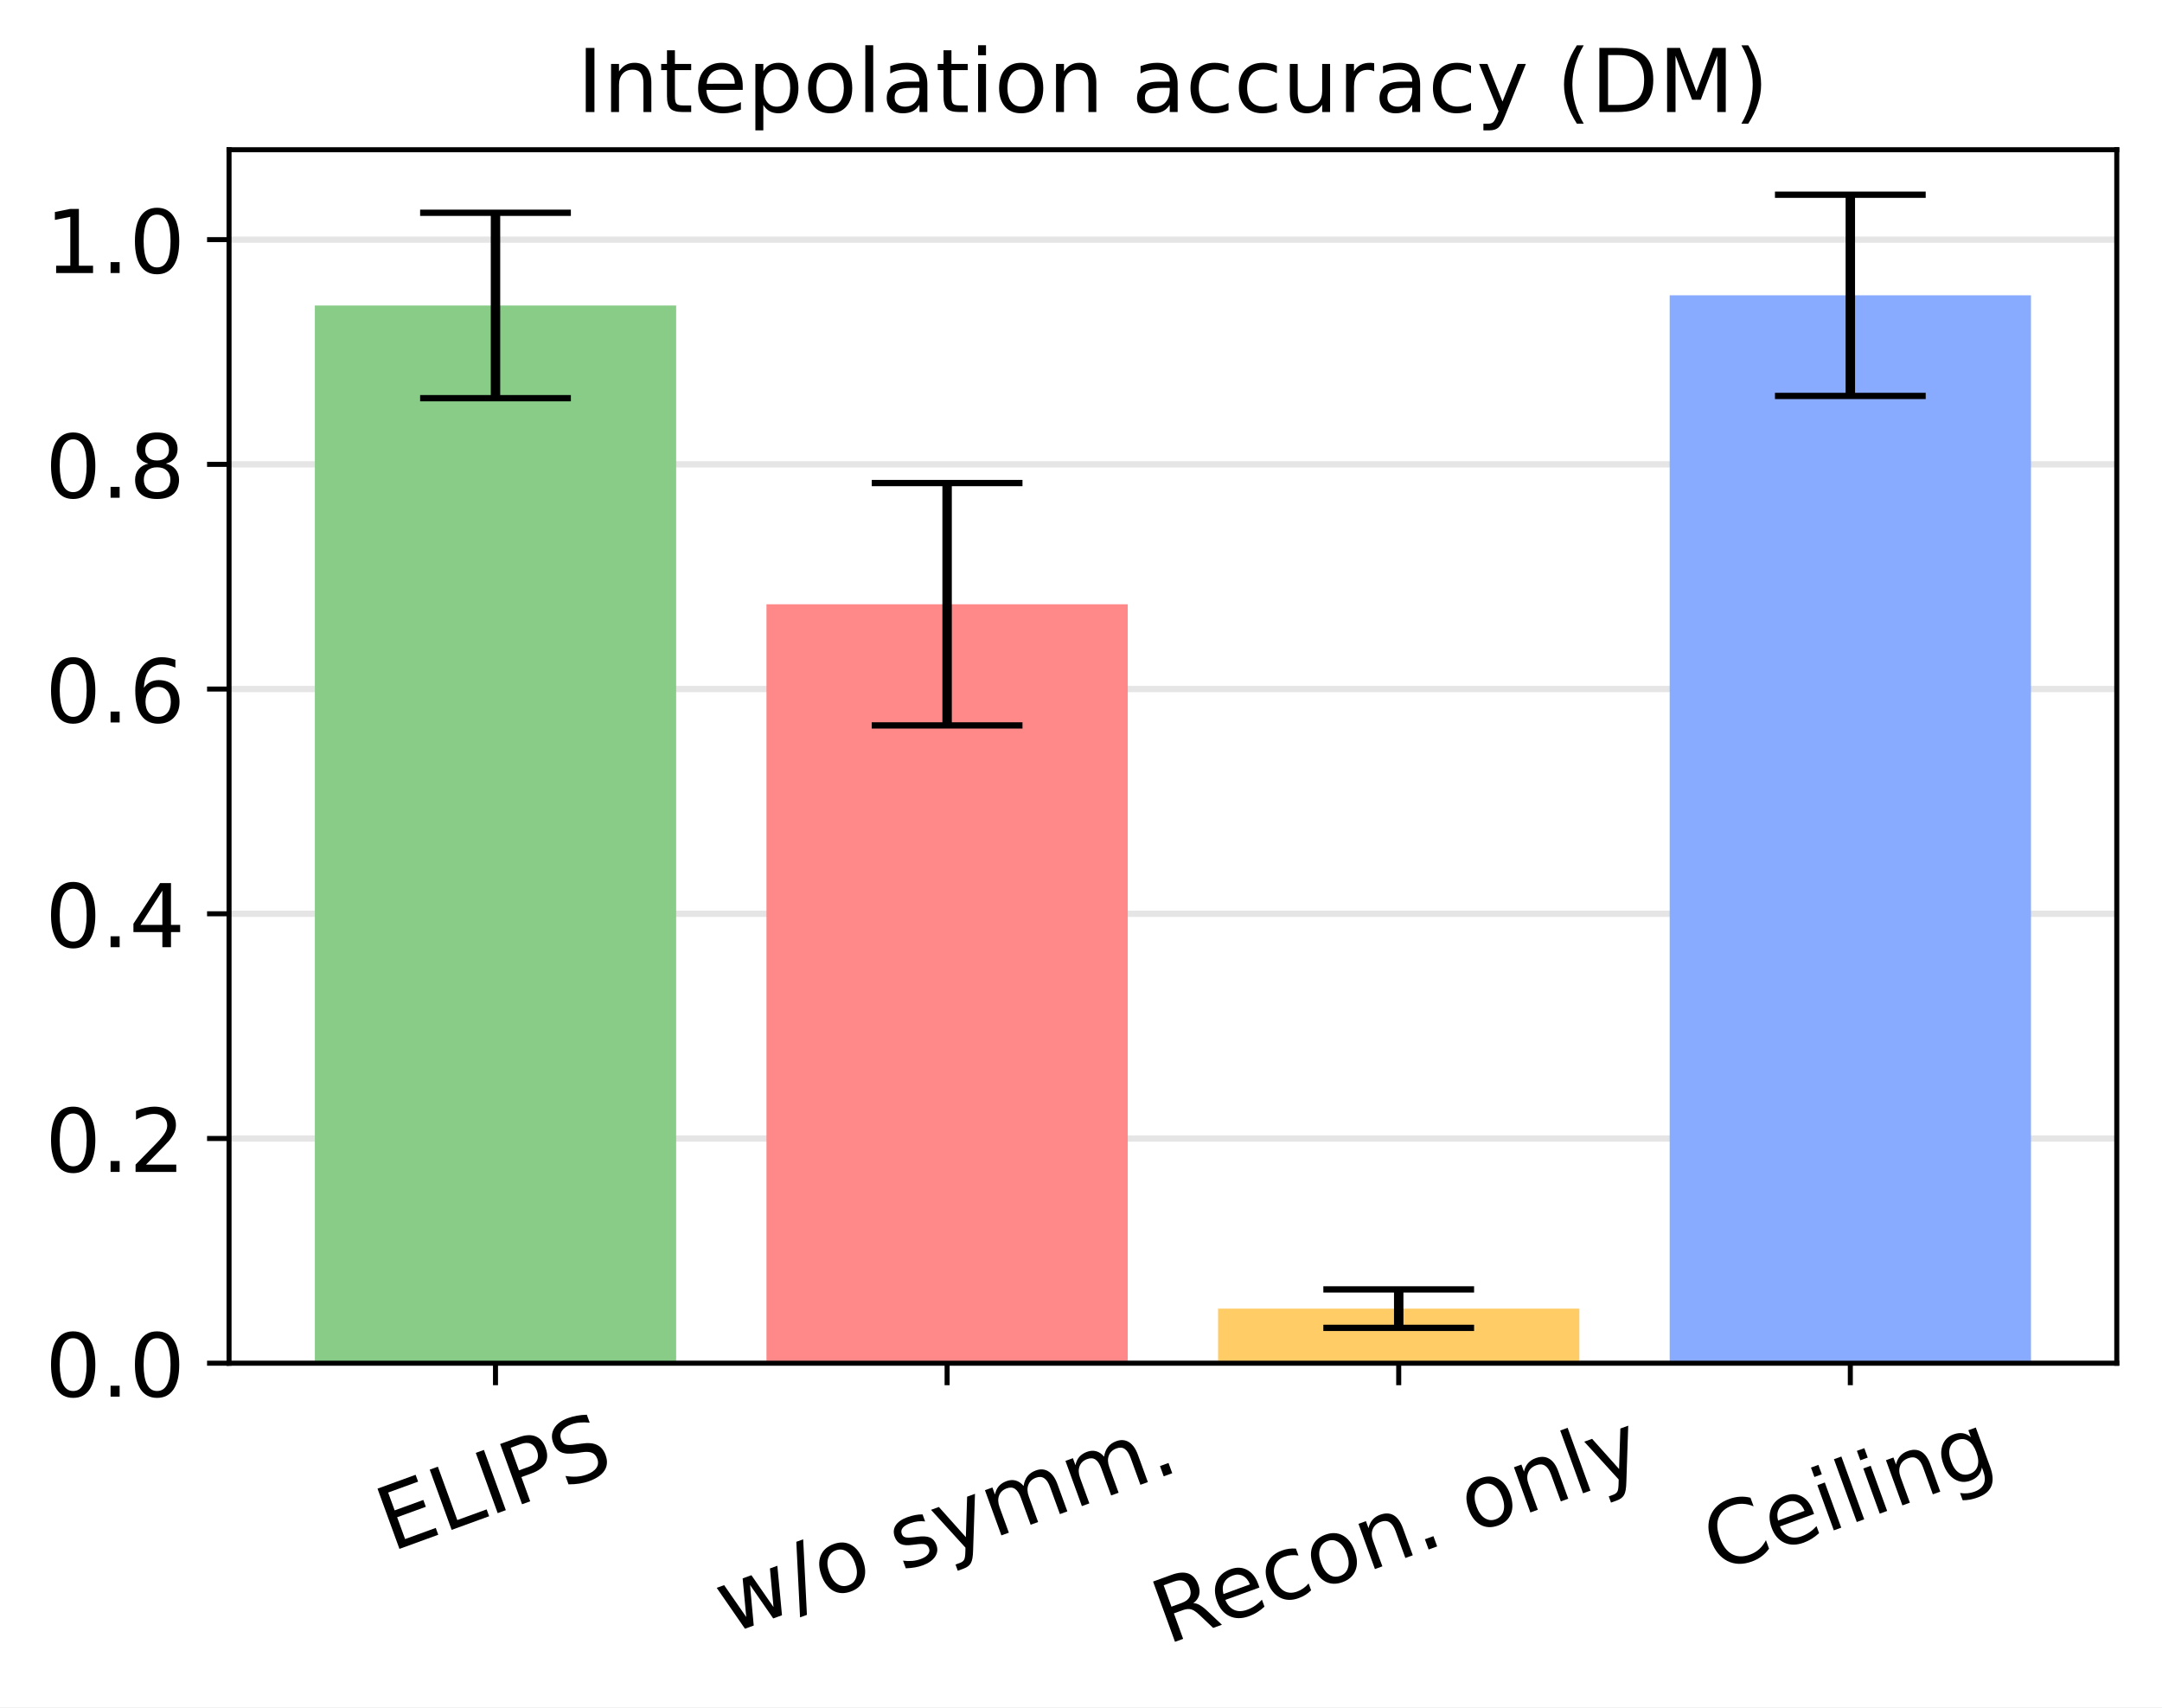
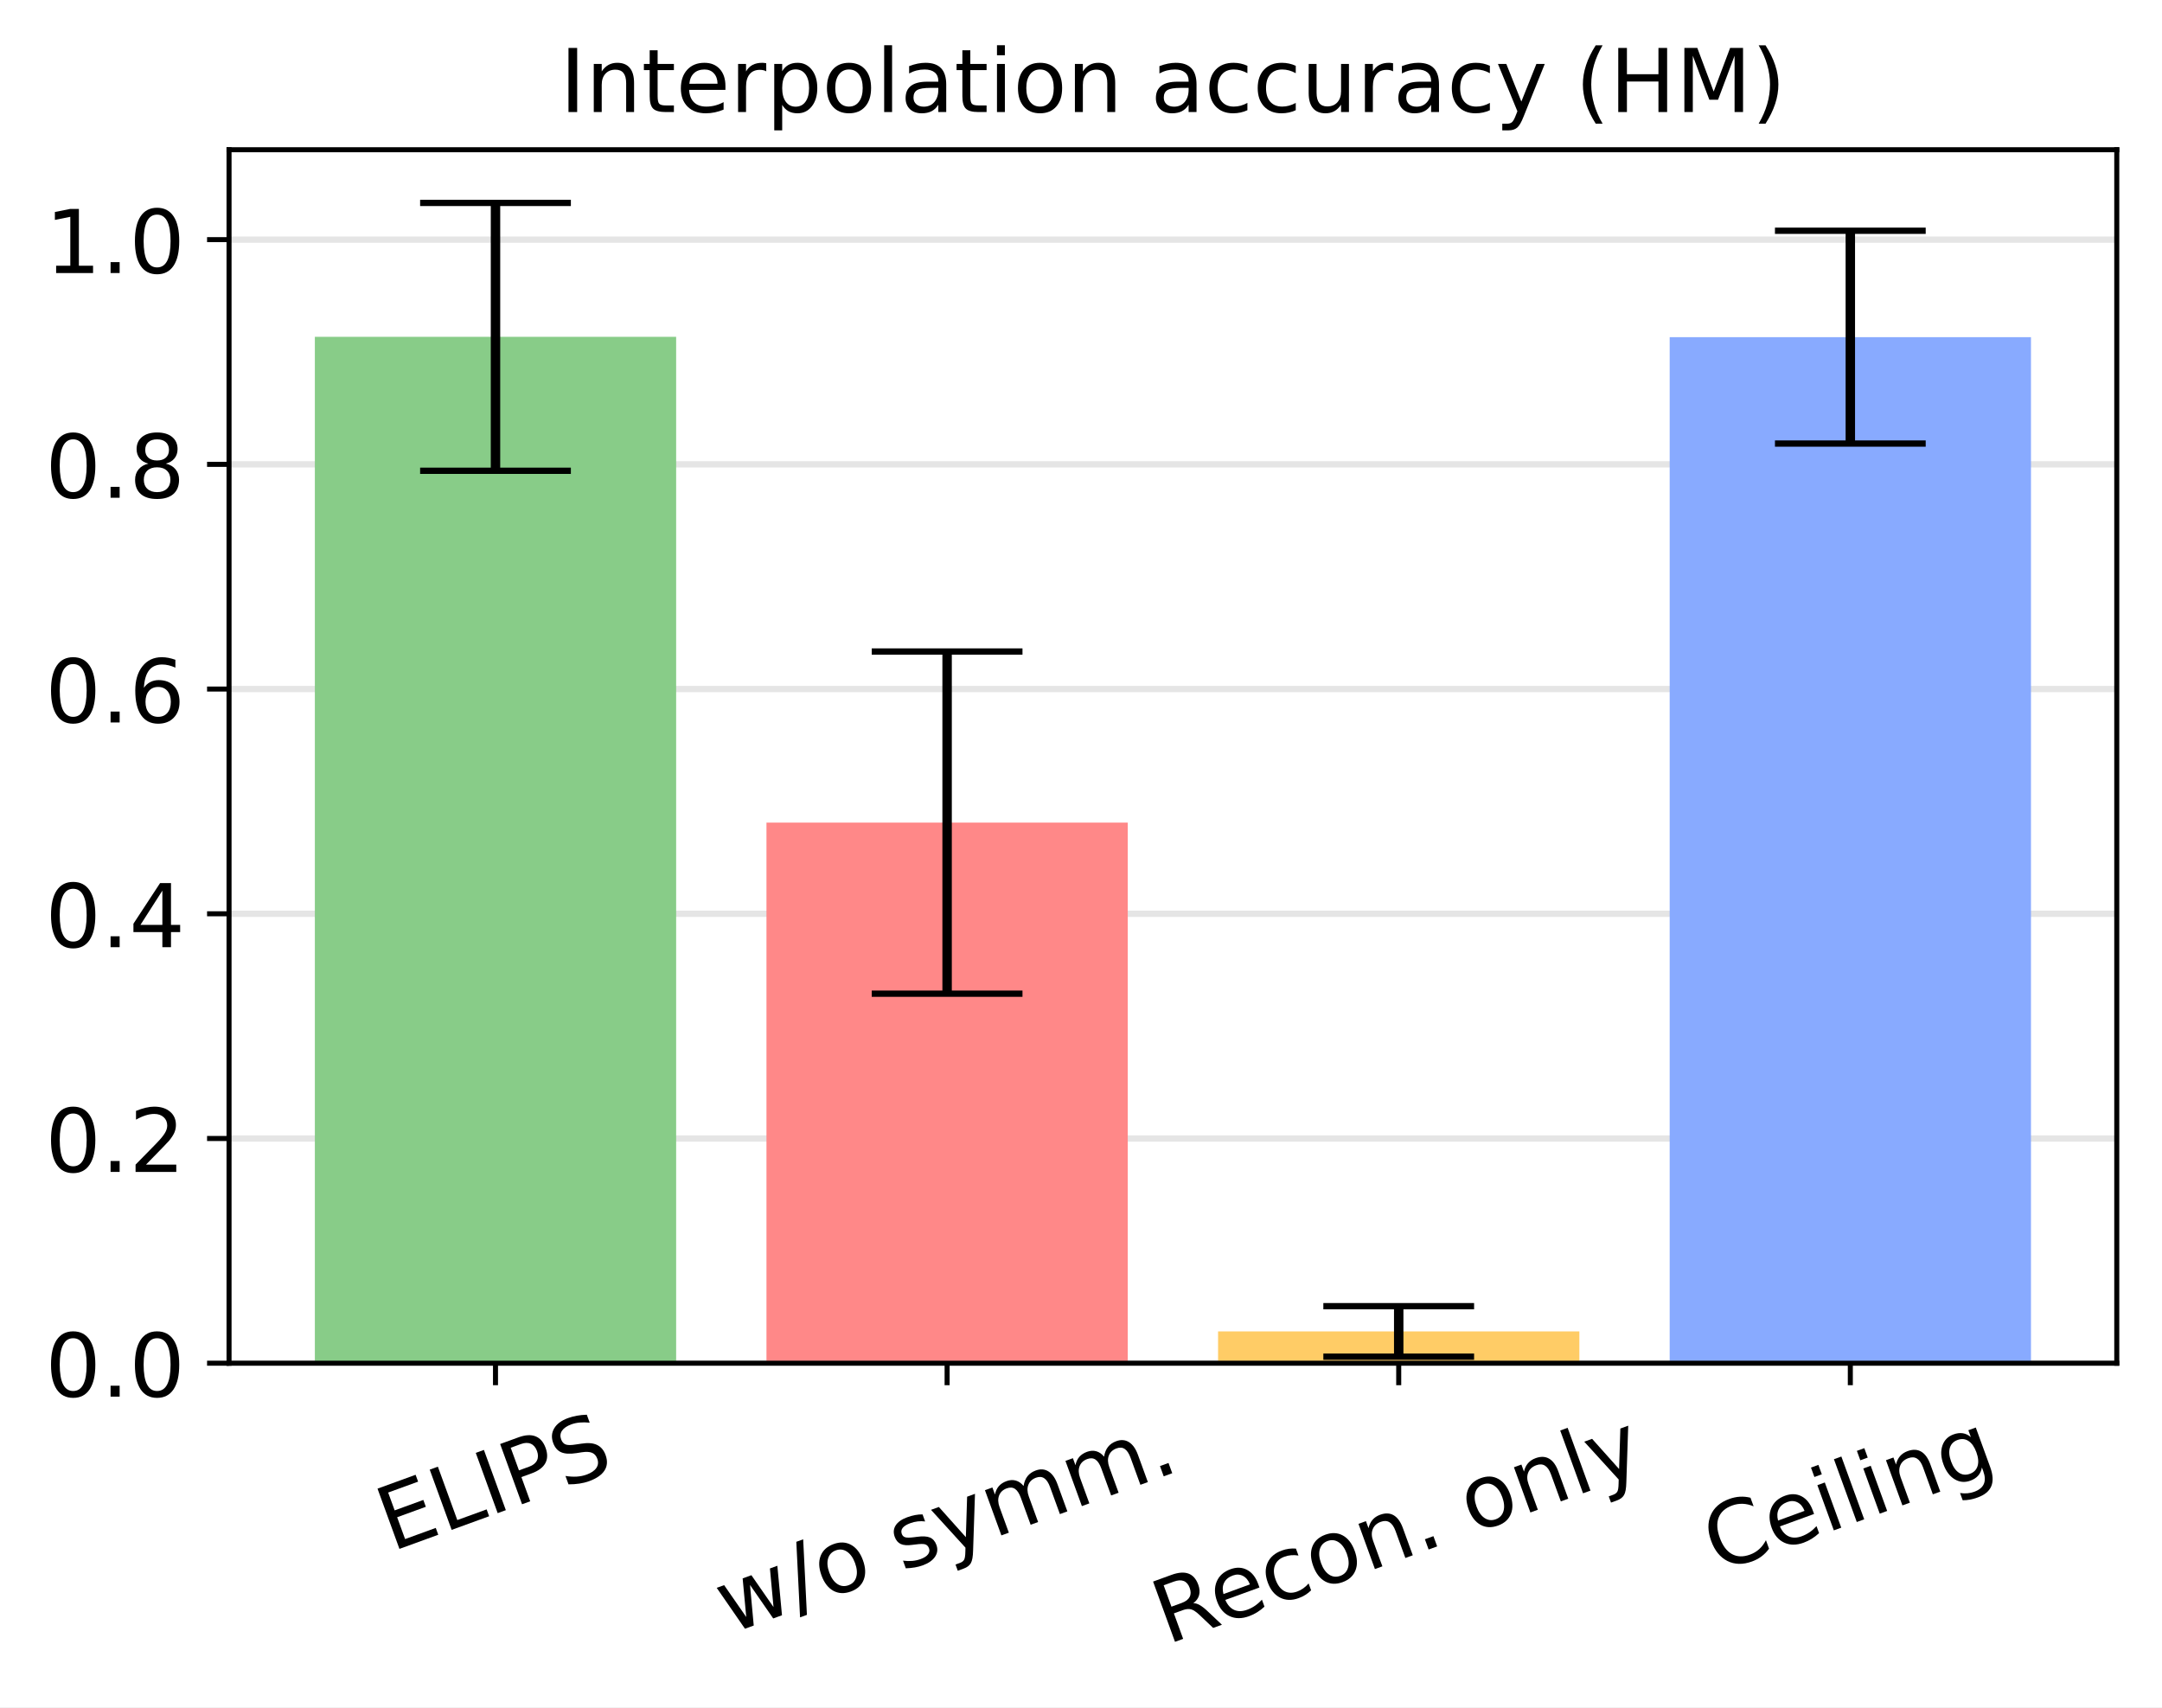
<svg xmlns="http://www.w3.org/2000/svg" xmlns:xlink="http://www.w3.org/1999/xlink" width="344.194pt" height="271.783pt" viewBox="0 0 344.194 271.783" version="1.1">
  <defs>
    <style type="text/css">*{stroke-linejoin: round; stroke-linecap: butt}</style>
  </defs>
  <g id="figure_1">
    <g id="patch_1">
      <path d="M 0 271.783  L 344.194 271.783  L 344.194 0  L 0 0  z " style="fill: #ffffff" />
    </g>
    <g id="axes_1">
      <g id="patch_2">
        <path d="M 36.464 217.024  L 336.994 217.024  L 336.994 23.838  L 36.464 23.838  z " style="fill: #ffffff" />
      </g>
      <g id="matplotlib.axis_1">
        <g id="xtick_1">
          <g id="line2d_1">
            <defs>
-               <path id="madaad14847" d="M 0 0  L 0 3.5  " style="stroke: #000000; stroke-width: 0.8" />
+               <path id="mc66f4d517c" d="M 0 0  L 0 3.5  " style="stroke: #000000; stroke-width: 0.8" />
            </defs>
            <g>
-               <use xlink:href="#madaad14847" x="78.884" y="217.024" style="stroke: #000000; stroke-width: 0.8" />
+               <use xlink:href="#mc66f4d517c" x="78.884" y="217.024" style="stroke: #000000; stroke-width: 0.8" />
            </g>
          </g>
          <g id="text_1">
            <g transform="translate(62.30087 247.0531) rotate(-20) scale(0.14 -0.14)">
              <defs>
                <path id="DejaVuSans-45" d="M 628 4666  L 3578 4666  L 3578 4134  L 1259 4134  L 1259 2753  L 3481 2753  L 3481 2222  L 1259 2222  L 1259 531  L 3634 531  L 3634 0  L 628 0  L 628 4666  z " transform="scale(0.015625)" />
                <path id="DejaVuSans-4c" d="M 628 4666  L 1259 4666  L 1259 531  L 3531 531  L 3531 0  L 628 0  L 628 4666  z " transform="scale(0.015625)" />
                <path id="DejaVuSans-49" d="M 628 4666  L 1259 4666  L 1259 0  L 628 0  L 628 4666  z " transform="scale(0.015625)" />
                <path id="DejaVuSans-50" d="M 1259 4147  L 1259 2394  L 2053 2394  Q 2494 2394 2734 2622  Q 2975 2850 2975 3272  Q 2975 3691 2734 3919  Q 2494 4147 2053 4147  L 1259 4147  z M 628 4666  L 2053 4666  Q 2838 4666 3239 4311  Q 3641 3956 3641 3272  Q 3641 2581 3239 2228  Q 2838 1875 2053 1875  L 1259 1875  L 1259 0  L 628 0  L 628 4666  z " transform="scale(0.015625)" />
                <path id="DejaVuSans-53" d="M 3425 4513  L 3425 3897  Q 3066 4069 2747 4153  Q 2428 4238 2131 4238  Q 1616 4238 1336 4038  Q 1056 3838 1056 3469  Q 1056 3159 1242 3001  Q 1428 2844 1947 2747  L 2328 2669  Q 3034 2534 3370 2195  Q 3706 1856 3706 1288  Q 3706 609 3251 259  Q 2797 -91 1919 -91  Q 1588 -91 1214 -16  Q 841 59 441 206  L 441 856  Q 825 641 1194 531  Q 1563 422 1919 422  Q 2459 422 2753 634  Q 3047 847 3047 1241  Q 3047 1584 2836 1778  Q 2625 1972 2144 2069  L 1759 2144  Q 1053 2284 737 2584  Q 422 2884 422 3419  Q 422 4038 858 4394  Q 1294 4750 2059 4750  Q 2388 4750 2728 4690  Q 3069 4631 3425 4513  z " transform="scale(0.015625)" />
              </defs>
              <use xlink:href="#DejaVuSans-45" />
              <use xlink:href="#DejaVuSans-4c" x="63.184" />
              <use xlink:href="#DejaVuSans-49" x="118.896" />
              <use xlink:href="#DejaVuSans-50" x="148.389" />
              <use xlink:href="#DejaVuSans-53" x="208.691" />
            </g>
          </g>
        </g>
        <g id="xtick_2">
          <g id="line2d_2">
            <g>
-               <use xlink:href="#madaad14847" x="150.781" y="217.024" style="stroke: #000000; stroke-width: 0.8" />
+               <use xlink:href="#mc66f4d517c" x="150.781" y="217.024" style="stroke: #000000; stroke-width: 0.8" />
            </g>
          </g>
          <g id="text_2">
            <g transform="translate(116.1665 260.179) rotate(-20) scale(0.14 -0.14)">
              <defs>
                <path id="DejaVuSans-77" d="M 269 3500  L 844 3500  L 1563 769  L 2278 3500  L 2956 3500  L 3675 769  L 4391 3500  L 4966 3500  L 4050 0  L 3372 0  L 2619 2869  L 1863 0  L 1184 0  L 269 3500  z " transform="scale(0.015625)" />
                <path id="DejaVuSans-2f" d="M 1625 4666  L 2156 4666  L 531 -594  L 0 -594  L 1625 4666  z " transform="scale(0.015625)" />
                <path id="DejaVuSans-6f" d="M 1959 3097  Q 1497 3097 1228 2736  Q 959 2375 959 1747  Q 959 1119 1226 758  Q 1494 397 1959 397  Q 2419 397 2687 759  Q 2956 1122 2956 1747  Q 2956 2369 2687 2733  Q 2419 3097 1959 3097  z M 1959 3584  Q 2709 3584 3137 3096  Q 3566 2609 3566 1747  Q 3566 888 3137 398  Q 2709 -91 1959 -91  Q 1206 -91 779 398  Q 353 888 353 1747  Q 353 2609 779 3096  Q 1206 3584 1959 3584  z " transform="scale(0.015625)" />
                <path id="DejaVuSans-20" transform="scale(0.015625)" />
                <path id="DejaVuSans-73" d="M 2834 3397  L 2834 2853  Q 2591 2978 2328 3040  Q 2066 3103 1784 3103  Q 1356 3103 1142 2972  Q 928 2841 928 2578  Q 928 2378 1081 2264  Q 1234 2150 1697 2047  L 1894 2003  Q 2506 1872 2764 1633  Q 3022 1394 3022 966  Q 3022 478 2636 193  Q 2250 -91 1575 -91  Q 1294 -91 989 -36  Q 684 19 347 128  L 347 722  Q 666 556 975 473  Q 1284 391 1588 391  Q 1994 391 2212 530  Q 2431 669 2431 922  Q 2431 1156 2273 1281  Q 2116 1406 1581 1522  L 1381 1569  Q 847 1681 609 1914  Q 372 2147 372 2553  Q 372 3047 722 3315  Q 1072 3584 1716 3584  Q 2034 3584 2315 3537  Q 2597 3491 2834 3397  z " transform="scale(0.015625)" />
                <path id="DejaVuSans-79" d="M 2059 -325  Q 1816 -950 1584 -1140  Q 1353 -1331 966 -1331  L 506 -1331  L 506 -850  L 844 -850  Q 1081 -850 1212 -737  Q 1344 -625 1503 -206  L 1606 56  L 191 3500  L 800 3500  L 1894 763  L 2988 3500  L 3597 3500  L 2059 -325  z " transform="scale(0.015625)" />
                <path id="DejaVuSans-6d" d="M 3328 2828  Q 3544 3216 3844 3400  Q 4144 3584 4550 3584  Q 5097 3584 5394 3201  Q 5691 2819 5691 2113  L 5691 0  L 5113 0  L 5113 2094  Q 5113 2597 4934 2840  Q 4756 3084 4391 3084  Q 3944 3084 3684 2787  Q 3425 2491 3425 1978  L 3425 0  L 2847 0  L 2847 2094  Q 2847 2600 2669 2842  Q 2491 3084 2119 3084  Q 1678 3084 1418 2786  Q 1159 2488 1159 1978  L 1159 0  L 581 0  L 581 3500  L 1159 3500  L 1159 2956  Q 1356 3278 1631 3431  Q 1906 3584 2284 3584  Q 2666 3584 2933 3390  Q 3200 3197 3328 2828  z " transform="scale(0.015625)" />
                <path id="DejaVuSans-2e" d="M 684 794  L 1344 794  L 1344 0  L 684 0  L 684 794  z " transform="scale(0.015625)" />
              </defs>
              <use xlink:href="#DejaVuSans-77" />
              <use xlink:href="#DejaVuSans-2f" x="81.787" />
              <use xlink:href="#DejaVuSans-6f" x="115.479" />
              <use xlink:href="#DejaVuSans-20" x="176.66" />
              <use xlink:href="#DejaVuSans-73" x="208.447" />
              <use xlink:href="#DejaVuSans-79" x="260.547" />
              <use xlink:href="#DejaVuSans-6d" x="319.727" />
              <use xlink:href="#DejaVuSans-6d" x="417.139" />
              <use xlink:href="#DejaVuSans-2e" x="514.551" />
            </g>
          </g>
        </g>
        <g id="xtick_3">
          <g id="line2d_3">
            <g>
-               <use xlink:href="#madaad14847" x="222.678" y="217.024" style="stroke: #000000; stroke-width: 0.8" />
+               <use xlink:href="#mc66f4d517c" x="222.678" y="217.024" style="stroke: #000000; stroke-width: 0.8" />
            </g>
          </g>
          <g id="text_3">
            <g transform="translate(185.7716 261.8474) rotate(-20) scale(0.14 -0.14)">
              <defs>
                <path id="DejaVuSans-52" d="M 2841 2188  Q 3044 2119 3236 1894  Q 3428 1669 3622 1275  L 4263 0  L 3584 0  L 2988 1197  Q 2756 1666 2539 1819  Q 2322 1972 1947 1972  L 1259 1972  L 1259 0  L 628 0  L 628 4666  L 2053 4666  Q 2853 4666 3247 4331  Q 3641 3997 3641 3322  Q 3641 2881 3436 2590  Q 3231 2300 2841 2188  z M 1259 4147  L 1259 2491  L 2053 2491  Q 2509 2491 2742 2702  Q 2975 2913 2975 3322  Q 2975 3731 2742 3939  Q 2509 4147 2053 4147  L 1259 4147  z " transform="scale(0.015625)" />
                <path id="DejaVuSans-65" d="M 3597 1894  L 3597 1613  L 953 1613  Q 991 1019 1311 708  Q 1631 397 2203 397  Q 2534 397 2845 478  Q 3156 559 3463 722  L 3463 178  Q 3153 47 2828 -22  Q 2503 -91 2169 -91  Q 1331 -91 842 396  Q 353 884 353 1716  Q 353 2575 817 3079  Q 1281 3584 2069 3584  Q 2775 3584 3186 3129  Q 3597 2675 3597 1894  z M 3022 2063  Q 3016 2534 2758 2815  Q 2500 3097 2075 3097  Q 1594 3097 1305 2825  Q 1016 2553 972 2059  L 3022 2063  z " transform="scale(0.015625)" />
                <path id="DejaVuSans-63" d="M 3122 3366  L 3122 2828  Q 2878 2963 2633 3030  Q 2388 3097 2138 3097  Q 1578 3097 1268 2742  Q 959 2388 959 1747  Q 959 1106 1268 751  Q 1578 397 2138 397  Q 2388 397 2633 464  Q 2878 531 3122 666  L 3122 134  Q 2881 22 2623 -34  Q 2366 -91 2075 -91  Q 1284 -91 818 406  Q 353 903 353 1747  Q 353 2603 823 3093  Q 1294 3584 2113 3584  Q 2378 3584 2631 3529  Q 2884 3475 3122 3366  z " transform="scale(0.015625)" />
                <path id="DejaVuSans-6e" d="M 3513 2113  L 3513 0  L 2938 0  L 2938 2094  Q 2938 2591 2744 2837  Q 2550 3084 2163 3084  Q 1697 3084 1428 2787  Q 1159 2491 1159 1978  L 1159 0  L 581 0  L 581 3500  L 1159 3500  L 1159 2956  Q 1366 3272 1645 3428  Q 1925 3584 2291 3584  Q 2894 3584 3203 3211  Q 3513 2838 3513 2113  z " transform="scale(0.015625)" />
                <path id="DejaVuSans-6c" d="M 603 4863  L 1178 4863  L 1178 0  L 603 0  L 603 4863  z " transform="scale(0.015625)" />
              </defs>
              <use xlink:href="#DejaVuSans-52" />
              <use xlink:href="#DejaVuSans-65" x="64.982" />
              <use xlink:href="#DejaVuSans-63" x="126.506" />
              <use xlink:href="#DejaVuSans-6f" x="181.486" />
              <use xlink:href="#DejaVuSans-6e" x="242.668" />
              <use xlink:href="#DejaVuSans-2e" x="306.047" />
              <use xlink:href="#DejaVuSans-20" x="337.834" />
              <use xlink:href="#DejaVuSans-6f" x="369.621" />
              <use xlink:href="#DejaVuSans-6e" x="430.803" />
              <use xlink:href="#DejaVuSans-6c" x="494.182" />
              <use xlink:href="#DejaVuSans-79" x="521.965" />
            </g>
          </g>
        </g>
        <g id="xtick_4">
          <g id="line2d_4">
            <g>
-               <use xlink:href="#madaad14847" x="294.575" y="217.024" style="stroke: #000000; stroke-width: 0.8" />
+               <use xlink:href="#mc66f4d517c" x="294.575" y="217.024" style="stroke: #000000; stroke-width: 0.8" />
            </g>
          </g>
          <g id="text_4">
            <g transform="translate(273.4289 250.375) rotate(-20) scale(0.14 -0.14)">
              <defs>
                <path id="DejaVuSans-43" d="M 4122 4306  L 4122 3641  Q 3803 3938 3442 4084  Q 3081 4231 2675 4231  Q 1875 4231 1450 3742  Q 1025 3253 1025 2328  Q 1025 1406 1450 917  Q 1875 428 2675 428  Q 3081 428 3442 575  Q 3803 722 4122 1019  L 4122 359  Q 3791 134 3420 21  Q 3050 -91 2638 -91  Q 1578 -91 968 557  Q 359 1206 359 2328  Q 359 3453 968 4101  Q 1578 4750 2638 4750  Q 3056 4750 3426 4639  Q 3797 4528 4122 4306  z " transform="scale(0.015625)" />
                <path id="DejaVuSans-69" d="M 603 3500  L 1178 3500  L 1178 0  L 603 0  L 603 3500  z M 603 4863  L 1178 4863  L 1178 4134  L 603 4134  L 603 4863  z " transform="scale(0.015625)" />
                <path id="DejaVuSans-67" d="M 2906 1791  Q 2906 2416 2648 2759  Q 2391 3103 1925 3103  Q 1463 3103 1205 2759  Q 947 2416 947 1791  Q 947 1169 1205 825  Q 1463 481 1925 481  Q 2391 481 2648 825  Q 2906 1169 2906 1791  z M 3481 434  Q 3481 -459 3084 -895  Q 2688 -1331 1869 -1331  Q 1566 -1331 1297 -1286  Q 1028 -1241 775 -1147  L 775 -588  Q 1028 -725 1275 -790  Q 1522 -856 1778 -856  Q 2344 -856 2625 -561  Q 2906 -266 2906 331  L 2906 616  Q 2728 306 2450 153  Q 2172 0 1784 0  Q 1141 0 747 490  Q 353 981 353 1791  Q 353 2603 747 3093  Q 1141 3584 1784 3584  Q 2172 3584 2450 3431  Q 2728 3278 2906 2969  L 2906 3500  L 3481 3500  L 3481 434  z " transform="scale(0.015625)" />
              </defs>
              <use xlink:href="#DejaVuSans-43" />
              <use xlink:href="#DejaVuSans-65" x="69.824" />
              <use xlink:href="#DejaVuSans-69" x="131.348" />
              <use xlink:href="#DejaVuSans-6c" x="159.131" />
              <use xlink:href="#DejaVuSans-69" x="186.914" />
              <use xlink:href="#DejaVuSans-6e" x="214.697" />
              <use xlink:href="#DejaVuSans-67" x="278.076" />
            </g>
          </g>
        </g>
      </g>
      <g id="matplotlib.axis_2">
        <g id="ytick_1">
          <g id="line2d_5">
-             <path d="M 36.464 217.024  L 336.994 217.024  " clip-path="url(#pd81ccae44e)" style="fill: none; stroke: #d3d3d3; stroke-opacity: 0.6; stroke-linecap: square" />
+             <path d="M 36.464 217.024  L 336.994 217.024  " clip-path="url(#p4775f1fa6f)" style="fill: none; stroke: #d3d3d3; stroke-opacity: 0.6; stroke-linecap: square" />
          </g>
          <g id="line2d_6">
            <defs>
-               <path id="mce76cc033b" d="M 0 0  L -3.5 0  " style="stroke: #000000; stroke-width: 0.8" />
+               <path id="m9f2bbb79f7" d="M 0 0  L -3.5 0  " style="stroke: #000000; stroke-width: 0.8" />
            </defs>
            <g>
-               <use xlink:href="#mce76cc033b" x="36.464" y="217.024" style="stroke: #000000; stroke-width: 0.8" />
+               <use xlink:href="#m9f2bbb79f7" x="36.464" y="217.024" style="stroke: #000000; stroke-width: 0.8" />
            </g>
          </g>
          <g id="text_5">
            <g transform="translate(7.2 222.3426) scale(0.14 -0.14)">
              <defs>
                <path id="DejaVuSans-30" d="M 2034 4250  Q 1547 4250 1301 3770  Q 1056 3291 1056 2328  Q 1056 1369 1301 889  Q 1547 409 2034 409  Q 2525 409 2770 889  Q 3016 1369 3016 2328  Q 3016 3291 2770 3770  Q 2525 4250 2034 4250  z M 2034 4750  Q 2819 4750 3233 4129  Q 3647 3509 3647 2328  Q 3647 1150 3233 529  Q 2819 -91 2034 -91  Q 1250 -91 836 529  Q 422 1150 422 2328  Q 422 3509 836 4129  Q 1250 4750 2034 4750  z " transform="scale(0.015625)" />
              </defs>
              <use xlink:href="#DejaVuSans-30" />
              <use xlink:href="#DejaVuSans-2e" x="63.623" />
              <use xlink:href="#DejaVuSans-30" x="95.41" />
            </g>
          </g>
        </g>
        <g id="ytick_2">
          <g id="line2d_7">
-             <path d="M 36.464 181.249  L 336.994 181.249  " clip-path="url(#pd81ccae44e)" style="fill: none; stroke: #d3d3d3; stroke-opacity: 0.6; stroke-linecap: square" />
+             <path d="M 36.464 181.249  L 336.994 181.249  " clip-path="url(#p4775f1fa6f)" style="fill: none; stroke: #d3d3d3; stroke-opacity: 0.6; stroke-linecap: square" />
          </g>
          <g id="line2d_8">
            <g>
-               <use xlink:href="#mce76cc033b" x="36.464" y="181.249" style="stroke: #000000; stroke-width: 0.8" />
+               <use xlink:href="#m9f2bbb79f7" x="36.464" y="181.249" style="stroke: #000000; stroke-width: 0.8" />
            </g>
          </g>
          <g id="text_6">
            <g transform="translate(7.2 186.5675) scale(0.14 -0.14)">
              <defs>
                <path id="DejaVuSans-32" d="M 1228 531  L 3431 531  L 3431 0  L 469 0  L 469 531  Q 828 903 1448 1529  Q 2069 2156 2228 2338  Q 2531 2678 2651 2914  Q 2772 3150 2772 3378  Q 2772 3750 2511 3984  Q 2250 4219 1831 4219  Q 1534 4219 1204 4116  Q 875 4013 500 3803  L 500 4441  Q 881 4594 1212 4672  Q 1544 4750 1819 4750  Q 2544 4750 2975 4387  Q 3406 4025 3406 3419  Q 3406 3131 3298 2873  Q 3191 2616 2906 2266  Q 2828 2175 2409 1742  Q 1991 1309 1228 531  z " transform="scale(0.015625)" />
              </defs>
              <use xlink:href="#DejaVuSans-30" />
              <use xlink:href="#DejaVuSans-2e" x="63.623" />
              <use xlink:href="#DejaVuSans-32" x="95.41" />
            </g>
          </g>
        </g>
        <g id="ytick_3">
          <g id="line2d_9">
-             <path d="M 36.464 145.473  L 336.994 145.473  " clip-path="url(#pd81ccae44e)" style="fill: none; stroke: #d3d3d3; stroke-opacity: 0.6; stroke-linecap: square" />
+             <path d="M 36.464 145.473  L 336.994 145.473  " clip-path="url(#p4775f1fa6f)" style="fill: none; stroke: #d3d3d3; stroke-opacity: 0.6; stroke-linecap: square" />
          </g>
          <g id="line2d_10">
            <g>
-               <use xlink:href="#mce76cc033b" x="36.464" y="145.473" style="stroke: #000000; stroke-width: 0.8" />
+               <use xlink:href="#m9f2bbb79f7" x="36.464" y="145.473" style="stroke: #000000; stroke-width: 0.8" />
            </g>
          </g>
          <g id="text_7">
            <g transform="translate(7.2 150.7923) scale(0.14 -0.14)">
              <defs>
                <path id="DejaVuSans-34" d="M 2419 4116  L 825 1625  L 2419 1625  L 2419 4116  z M 2253 4666  L 3047 4666  L 3047 1625  L 3713 1625  L 3713 1100  L 3047 1100  L 3047 0  L 2419 0  L 2419 1100  L 313 1100  L 313 1709  L 2253 4666  z " transform="scale(0.015625)" />
              </defs>
              <use xlink:href="#DejaVuSans-30" />
              <use xlink:href="#DejaVuSans-2e" x="63.623" />
              <use xlink:href="#DejaVuSans-34" x="95.41" />
            </g>
          </g>
        </g>
        <g id="ytick_4">
          <g id="line2d_11">
-             <path d="M 36.464 109.698  L 336.994 109.698  " clip-path="url(#pd81ccae44e)" style="fill: none; stroke: #d3d3d3; stroke-opacity: 0.6; stroke-linecap: square" />
+             <path d="M 36.464 109.698  L 336.994 109.698  " clip-path="url(#p4775f1fa6f)" style="fill: none; stroke: #d3d3d3; stroke-opacity: 0.6; stroke-linecap: square" />
          </g>
          <g id="line2d_12">
            <g>
-               <use xlink:href="#mce76cc033b" x="36.464" y="109.698" style="stroke: #000000; stroke-width: 0.8" />
+               <use xlink:href="#m9f2bbb79f7" x="36.464" y="109.698" style="stroke: #000000; stroke-width: 0.8" />
            </g>
          </g>
          <g id="text_8">
            <g transform="translate(7.2 115.0171) scale(0.14 -0.14)">
              <defs>
                <path id="DejaVuSans-36" d="M 2113 2584  Q 1688 2584 1439 2293  Q 1191 2003 1191 1497  Q 1191 994 1439 701  Q 1688 409 2113 409  Q 2538 409 2786 701  Q 3034 994 3034 1497  Q 3034 2003 2786 2293  Q 2538 2584 2113 2584  z M 3366 4563  L 3366 3988  Q 3128 4100 2886 4159  Q 2644 4219 2406 4219  Q 1781 4219 1451 3797  Q 1122 3375 1075 2522  Q 1259 2794 1537 2939  Q 1816 3084 2150 3084  Q 2853 3084 3261 2657  Q 3669 2231 3669 1497  Q 3669 778 3244 343  Q 2819 -91 2113 -91  Q 1303 -91 875 529  Q 447 1150 447 2328  Q 447 3434 972 4092  Q 1497 4750 2381 4750  Q 2619 4750 2861 4703  Q 3103 4656 3366 4563  z " transform="scale(0.015625)" />
              </defs>
              <use xlink:href="#DejaVuSans-30" />
              <use xlink:href="#DejaVuSans-2e" x="63.623" />
              <use xlink:href="#DejaVuSans-36" x="95.41" />
            </g>
          </g>
        </g>
        <g id="ytick_5">
          <g id="line2d_13">
-             <path d="M 36.464 73.923  L 336.994 73.923  " clip-path="url(#pd81ccae44e)" style="fill: none; stroke: #d3d3d3; stroke-opacity: 0.6; stroke-linecap: square" />
+             <path d="M 36.464 73.923  L 336.994 73.923  " clip-path="url(#p4775f1fa6f)" style="fill: none; stroke: #d3d3d3; stroke-opacity: 0.6; stroke-linecap: square" />
          </g>
          <g id="line2d_14">
            <g>
-               <use xlink:href="#mce76cc033b" x="36.464" y="73.923" style="stroke: #000000; stroke-width: 0.8" />
+               <use xlink:href="#m9f2bbb79f7" x="36.464" y="73.923" style="stroke: #000000; stroke-width: 0.8" />
            </g>
          </g>
          <g id="text_9">
            <g transform="translate(7.2 79.24195) scale(0.14 -0.14)">
              <defs>
                <path id="DejaVuSans-38" d="M 2034 2216  Q 1584 2216 1326 1975  Q 1069 1734 1069 1313  Q 1069 891 1326 650  Q 1584 409 2034 409  Q 2484 409 2743 651  Q 3003 894 3003 1313  Q 3003 1734 2745 1975  Q 2488 2216 2034 2216  z M 1403 2484  Q 997 2584 770 2862  Q 544 3141 544 3541  Q 544 4100 942 4425  Q 1341 4750 2034 4750  Q 2731 4750 3128 4425  Q 3525 4100 3525 3541  Q 3525 3141 3298 2862  Q 3072 2584 2669 2484  Q 3125 2378 3379 2068  Q 3634 1759 3634 1313  Q 3634 634 3220 271  Q 2806 -91 2034 -91  Q 1263 -91 848 271  Q 434 634 434 1313  Q 434 1759 690 2068  Q 947 2378 1403 2484  z M 1172 3481  Q 1172 3119 1398 2916  Q 1625 2713 2034 2713  Q 2441 2713 2670 2916  Q 2900 3119 2900 3481  Q 2900 3844 2670 4047  Q 2441 4250 2034 4250  Q 1625 4250 1398 4047  Q 1172 3844 1172 3481  z " transform="scale(0.015625)" />
              </defs>
              <use xlink:href="#DejaVuSans-30" />
              <use xlink:href="#DejaVuSans-2e" x="63.623" />
              <use xlink:href="#DejaVuSans-38" x="95.41" />
            </g>
          </g>
        </g>
        <g id="ytick_6">
          <g id="line2d_15">
-             <path d="M 36.464 38.148  L 336.994 38.148  " clip-path="url(#pd81ccae44e)" style="fill: none; stroke: #d3d3d3; stroke-opacity: 0.6; stroke-linecap: square" />
+             <path d="M 36.464 38.148  L 336.994 38.148  " clip-path="url(#p4775f1fa6f)" style="fill: none; stroke: #d3d3d3; stroke-opacity: 0.6; stroke-linecap: square" />
          </g>
          <g id="line2d_16">
            <g>
-               <use xlink:href="#mce76cc033b" x="36.464" y="38.148" style="stroke: #000000; stroke-width: 0.8" />
+               <use xlink:href="#m9f2bbb79f7" x="36.464" y="38.148" style="stroke: #000000; stroke-width: 0.8" />
            </g>
          </g>
          <g id="text_10">
            <g transform="translate(7.2 43.46679) scale(0.14 -0.14)">
              <defs>
                <path id="DejaVuSans-31" d="M 794 531  L 1825 531  L 1825 4091  L 703 3866  L 703 4441  L 1819 4666  L 2450 4666  L 2450 531  L 3481 531  L 3481 0  L 794 0  L 794 531  z " transform="scale(0.015625)" />
              </defs>
              <use xlink:href="#DejaVuSans-31" />
              <use xlink:href="#DejaVuSans-2e" x="63.623" />
              <use xlink:href="#DejaVuSans-30" x="95.41" />
            </g>
          </g>
        </g>
      </g>
      <g id="patch_3">
-         <path d="M 50.125 217.024  L 107.643 217.024  L 107.643 48.633  L 50.125 48.633  z " clip-path="url(#pd81ccae44e)" style="fill: #88cc88" />
+         <path d="M 50.125 217.024  L 107.643 217.024  L 107.643 53.625  L 50.125 53.625  z " clip-path="url(#p4775f1fa6f)" style="fill: #88cc88" />
      </g>
      <g id="patch_4">
-         <path d="M 122.022 217.024  L 179.54 217.024  L 179.54 96.197  L 122.022 96.197  z " clip-path="url(#pd81ccae44e)" style="fill: #ff8888" />
+         <path d="M 122.022 217.024  L 179.54 217.024  L 179.54 130.959  L 122.022 130.959  z " clip-path="url(#p4775f1fa6f)" style="fill: #ff8888" />
      </g>
      <g id="patch_5">
-         <path d="M 193.919 217.024  L 251.437 217.024  L 251.437 208.335  L 193.919 208.335  z " clip-path="url(#pd81ccae44e)" style="fill: #ffcc66" />
+         <path d="M 193.919 217.024  L 251.437 217.024  L 251.437 211.964  L 193.919 211.964  z " clip-path="url(#p4775f1fa6f)" style="fill: #ffcc66" />
      </g>
      <g id="patch_6">
-         <path d="M 265.816 217.024  L 323.334 217.024  L 323.334 47.015  L 265.816 47.015  z " clip-path="url(#pd81ccae44e)" style="fill: #88aaff" />
+         <path d="M 265.816 217.024  L 323.334 217.024  L 323.334 53.676  L 265.816 53.676  z " clip-path="url(#p4775f1fa6f)" style="fill: #88aaff" />
      </g>
      <g id="LineCollection_1">
-         <path d="M 78.884 63.392  L 78.884 33.875  " clip-path="url(#pd81ccae44e)" style="fill: none; stroke: #000000; stroke-width: 1.5" />
-         <path d="M 150.781 115.491  L 150.781 76.904  " clip-path="url(#pd81ccae44e)" style="fill: none; stroke: #000000; stroke-width: 1.5" />
-         <path d="M 222.678 211.397  L 222.678 205.274  " clip-path="url(#pd81ccae44e)" style="fill: none; stroke: #000000; stroke-width: 1.5" />
-         <path d="M 294.575 63.03  L 294.575 31  " clip-path="url(#pd81ccae44e)" style="fill: none; stroke: #000000; stroke-width: 1.5" />
+         <path d="M 78.884 74.947  L 78.884 32.303  " clip-path="url(#p4775f1fa6f)" style="fill: none; stroke: #000000; stroke-width: 1.5" />
+         <path d="M 150.781 158.193  L 150.781 103.725  " clip-path="url(#p4775f1fa6f)" style="fill: none; stroke: #000000; stroke-width: 1.5" />
+         <path d="M 222.678 215.988  L 222.678 207.941  " clip-path="url(#p4775f1fa6f)" style="fill: none; stroke: #000000; stroke-width: 1.5" />
+         <path d="M 294.575 70.615  L 294.575 36.737  " clip-path="url(#p4775f1fa6f)" style="fill: none; stroke: #000000; stroke-width: 1.5" />
      </g>
      <g id="line2d_17">
        <defs>
-           <path id="mc31d0f1488" d="M 12 0  L -12 -0  " style="stroke: #000000" />
+           <path id="mcea78dd824" d="M 12 0  L -12 -0  " style="stroke: #000000" />
        </defs>
-         <g clip-path="url(#pd81ccae44e)">
-           <use xlink:href="#mc31d0f1488" x="78.884" y="63.392" style="stroke: #000000" />
-           <use xlink:href="#mc31d0f1488" x="150.781" y="115.491" style="stroke: #000000" />
-           <use xlink:href="#mc31d0f1488" x="222.678" y="211.397" style="stroke: #000000" />
-           <use xlink:href="#mc31d0f1488" x="294.575" y="63.03" style="stroke: #000000" />
+         <g clip-path="url(#p4775f1fa6f)">
+           <use xlink:href="#mcea78dd824" x="78.884" y="74.947" style="stroke: #000000" />
+           <use xlink:href="#mcea78dd824" x="150.781" y="158.193" style="stroke: #000000" />
+           <use xlink:href="#mcea78dd824" x="222.678" y="215.988" style="stroke: #000000" />
+           <use xlink:href="#mcea78dd824" x="294.575" y="70.615" style="stroke: #000000" />
        </g>
      </g>
      <g id="line2d_18">
-         <g clip-path="url(#pd81ccae44e)">
-           <use xlink:href="#mc31d0f1488" x="78.884" y="33.875" style="stroke: #000000" />
-           <use xlink:href="#mc31d0f1488" x="150.781" y="76.904" style="stroke: #000000" />
-           <use xlink:href="#mc31d0f1488" x="222.678" y="205.274" style="stroke: #000000" />
-           <use xlink:href="#mc31d0f1488" x="294.575" y="31" style="stroke: #000000" />
+         <g clip-path="url(#p4775f1fa6f)">
+           <use xlink:href="#mcea78dd824" x="78.884" y="32.303" style="stroke: #000000" />
+           <use xlink:href="#mcea78dd824" x="150.781" y="103.725" style="stroke: #000000" />
+           <use xlink:href="#mcea78dd824" x="222.678" y="207.941" style="stroke: #000000" />
+           <use xlink:href="#mcea78dd824" x="294.575" y="36.737" style="stroke: #000000" />
        </g>
      </g>
      <g id="patch_7">
        <path d="M 36.464 217.024  L 36.464 23.838  " style="fill: none; stroke: #000000; stroke-width: 0.8; stroke-linejoin: miter; stroke-linecap: square" />
      </g>
      <g id="patch_8">
        <path d="M 336.994 217.024  L 336.994 23.838  " style="fill: none; stroke: #000000; stroke-width: 0.8; stroke-linejoin: miter; stroke-linecap: square" />
      </g>
      <g id="patch_9">
        <path d="M 36.464 217.024  L 336.994 217.024  " style="fill: none; stroke: #000000; stroke-width: 0.8; stroke-linejoin: miter; stroke-linecap: square" />
      </g>
      <g id="patch_10">
        <path d="M 36.464 23.838  L 336.994 23.838  " style="fill: none; stroke: #000000; stroke-width: 0.8; stroke-linejoin: miter; stroke-linecap: square" />
      </g>
      <g id="text_11">
-         <g transform="translate(91.88266 17.83781) scale(0.14 -0.14)">
+         <g transform="translate(89.13078 17.83781) scale(0.14 -0.14)">
          <defs>
            <path id="DejaVuSans-74" d="M 1172 4494  L 1172 3500  L 2356 3500  L 2356 3053  L 1172 3053  L 1172 1153  Q 1172 725 1289 603  Q 1406 481 1766 481  L 2356 481  L 2356 0  L 1766 0  Q 1100 0 847 248  Q 594 497 594 1153  L 594 3053  L 172 3053  L 172 3500  L 594 3500  L 594 4494  L 1172 4494  z " transform="scale(0.015625)" />
+             <path id="DejaVuSans-72" d="M 2631 2963  Q 2534 3019 2420 3045  Q 2306 3072 2169 3072  Q 1681 3072 1420 2755  Q 1159 2438 1159 1844  L 1159 0  L 581 0  L 581 3500  L 1159 3500  L 1159 2956  Q 1341 3275 1631 3429  Q 1922 3584 2338 3584  Q 2397 3584 2469 3576  Q 2541 3569 2628 3553  L 2631 2963  z " transform="scale(0.015625)" />
            <path id="DejaVuSans-70" d="M 1159 525  L 1159 -1331  L 581 -1331  L 581 3500  L 1159 3500  L 1159 2969  Q 1341 3281 1617 3432  Q 1894 3584 2278 3584  Q 2916 3584 3314 3078  Q 3713 2572 3713 1747  Q 3713 922 3314 415  Q 2916 -91 2278 -91  Q 1894 -91 1617 61  Q 1341 213 1159 525  z M 3116 1747  Q 3116 2381 2855 2742  Q 2594 3103 2138 3103  Q 1681 3103 1420 2742  Q 1159 2381 1159 1747  Q 1159 1113 1420 752  Q 1681 391 2138 391  Q 2594 391 2855 752  Q 3116 1113 3116 1747  z " transform="scale(0.015625)" />
            <path id="DejaVuSans-61" d="M 2194 1759  Q 1497 1759 1228 1600  Q 959 1441 959 1056  Q 959 750 1161 570  Q 1363 391 1709 391  Q 2188 391 2477 730  Q 2766 1069 2766 1631  L 2766 1759  L 2194 1759  z M 3341 1997  L 3341 0  L 2766 0  L 2766 531  Q 2569 213 2275 61  Q 1981 -91 1556 -91  Q 1019 -91 701 211  Q 384 513 384 1019  Q 384 1609 779 1909  Q 1175 2209 1959 2209  L 2766 2209  L 2766 2266  Q 2766 2663 2505 2880  Q 2244 3097 1772 3097  Q 1472 3097 1187 3025  Q 903 2953 641 2809  L 641 3341  Q 956 3463 1253 3523  Q 1550 3584 1831 3584  Q 2591 3584 2966 3190  Q 3341 2797 3341 1997  z " transform="scale(0.015625)" />
            <path id="DejaVuSans-75" d="M 544 1381  L 544 3500  L 1119 3500  L 1119 1403  Q 1119 906 1312 657  Q 1506 409 1894 409  Q 2359 409 2629 706  Q 2900 1003 2900 1516  L 2900 3500  L 3475 3500  L 3475 0  L 2900 0  L 2900 538  Q 2691 219 2414 64  Q 2138 -91 1772 -91  Q 1169 -91 856 284  Q 544 659 544 1381  z M 1991 3584  L 1991 3584  z " transform="scale(0.015625)" />
-             <path id="DejaVuSans-72" d="M 2631 2963  Q 2534 3019 2420 3045  Q 2306 3072 2169 3072  Q 1681 3072 1420 2755  Q 1159 2438 1159 1844  L 1159 0  L 581 0  L 581 3500  L 1159 3500  L 1159 2956  Q 1341 3275 1631 3429  Q 1922 3584 2338 3584  Q 2397 3584 2469 3576  Q 2541 3569 2628 3553  L 2631 2963  z " transform="scale(0.015625)" />
            <path id="DejaVuSans-28" d="M 1984 4856  Q 1566 4138 1362 3434  Q 1159 2731 1159 2009  Q 1159 1288 1364 580  Q 1569 -128 1984 -844  L 1484 -844  Q 1016 -109 783 600  Q 550 1309 550 2009  Q 550 2706 781 3412  Q 1013 4119 1484 4856  L 1984 4856  z " transform="scale(0.015625)" />
-             <path id="DejaVuSans-44" d="M 1259 4147  L 1259 519  L 2022 519  Q 2988 519 3436 956  Q 3884 1394 3884 2338  Q 3884 3275 3436 3711  Q 2988 4147 2022 4147  L 1259 4147  z M 628 4666  L 1925 4666  Q 3281 4666 3915 4102  Q 4550 3538 4550 2338  Q 4550 1131 3912 565  Q 3275 0 1925 0  L 628 0  L 628 4666  z " transform="scale(0.015625)" />
+             <path id="DejaVuSans-48" d="M 628 4666  L 1259 4666  L 1259 2753  L 3553 2753  L 3553 4666  L 4184 4666  L 4184 0  L 3553 0  L 3553 2222  L 1259 2222  L 1259 0  L 628 0  L 628 4666  z " transform="scale(0.015625)" />
            <path id="DejaVuSans-4d" d="M 628 4666  L 1569 4666  L 2759 1491  L 3956 4666  L 4897 4666  L 4897 0  L 4281 0  L 4281 4097  L 3078 897  L 2444 897  L 1241 4097  L 1241 0  L 628 0  L 628 4666  z " transform="scale(0.015625)" />
            <path id="DejaVuSans-29" d="M 513 4856  L 1013 4856  Q 1481 4119 1714 3412  Q 1947 2706 1947 2009  Q 1947 1309 1714 600  Q 1481 -109 1013 -844  L 513 -844  Q 928 -128 1133 580  Q 1338 1288 1338 2009  Q 1338 2731 1133 3434  Q 928 4138 513 4856  z " transform="scale(0.015625)" />
          </defs>
          <use xlink:href="#DejaVuSans-49" />
          <use xlink:href="#DejaVuSans-6e" x="29.492" />
          <use xlink:href="#DejaVuSans-74" x="92.871" />
          <use xlink:href="#DejaVuSans-65" x="132.08" />
-           <use xlink:href="#DejaVuSans-70" x="193.604" />
-           <use xlink:href="#DejaVuSans-6f" x="257.08" />
-           <use xlink:href="#DejaVuSans-6c" x="318.262" />
-           <use xlink:href="#DejaVuSans-61" x="346.045" />
-           <use xlink:href="#DejaVuSans-74" x="407.324" />
-           <use xlink:href="#DejaVuSans-69" x="446.533" />
-           <use xlink:href="#DejaVuSans-6f" x="474.316" />
-           <use xlink:href="#DejaVuSans-6e" x="535.498" />
-           <use xlink:href="#DejaVuSans-20" x="598.877" />
-           <use xlink:href="#DejaVuSans-61" x="630.664" />
-           <use xlink:href="#DejaVuSans-63" x="691.943" />
-           <use xlink:href="#DejaVuSans-63" x="746.924" />
-           <use xlink:href="#DejaVuSans-75" x="801.904" />
-           <use xlink:href="#DejaVuSans-72" x="865.283" />
-           <use xlink:href="#DejaVuSans-61" x="906.396" />
-           <use xlink:href="#DejaVuSans-63" x="967.676" />
-           <use xlink:href="#DejaVuSans-79" x="1022.656" />
-           <use xlink:href="#DejaVuSans-20" x="1081.836" />
-           <use xlink:href="#DejaVuSans-28" x="1113.623" />
-           <use xlink:href="#DejaVuSans-44" x="1152.637" />
-           <use xlink:href="#DejaVuSans-4d" x="1229.639" />
-           <use xlink:href="#DejaVuSans-29" x="1315.918" />
+           <use xlink:href="#DejaVuSans-72" x="193.604" />
+           <use xlink:href="#DejaVuSans-70" x="234.717" />
+           <use xlink:href="#DejaVuSans-6f" x="298.193" />
+           <use xlink:href="#DejaVuSans-6c" x="359.375" />
+           <use xlink:href="#DejaVuSans-61" x="387.158" />
+           <use xlink:href="#DejaVuSans-74" x="448.438" />
+           <use xlink:href="#DejaVuSans-69" x="487.646" />
+           <use xlink:href="#DejaVuSans-6f" x="515.43" />
+           <use xlink:href="#DejaVuSans-6e" x="576.611" />
+           <use xlink:href="#DejaVuSans-20" x="639.99" />
+           <use xlink:href="#DejaVuSans-61" x="671.777" />
+           <use xlink:href="#DejaVuSans-63" x="733.057" />
+           <use xlink:href="#DejaVuSans-63" x="788.037" />
+           <use xlink:href="#DejaVuSans-75" x="843.018" />
+           <use xlink:href="#DejaVuSans-72" x="906.396" />
+           <use xlink:href="#DejaVuSans-61" x="947.51" />
+           <use xlink:href="#DejaVuSans-63" x="1008.789" />
+           <use xlink:href="#DejaVuSans-79" x="1063.77" />
+           <use xlink:href="#DejaVuSans-20" x="1122.949" />
+           <use xlink:href="#DejaVuSans-28" x="1154.736" />
+           <use xlink:href="#DejaVuSans-48" x="1193.75" />
+           <use xlink:href="#DejaVuSans-4d" x="1268.945" />
+           <use xlink:href="#DejaVuSans-29" x="1355.225" />
        </g>
      </g>
    </g>
  </g>
  <defs>
-     <clipPath id="pd81ccae44e">
+     <clipPath id="p4775f1fa6f">
      <rect x="36.464" y="23.838" width="300.53" height="193.186" />
    </clipPath>
  </defs>
</svg>
